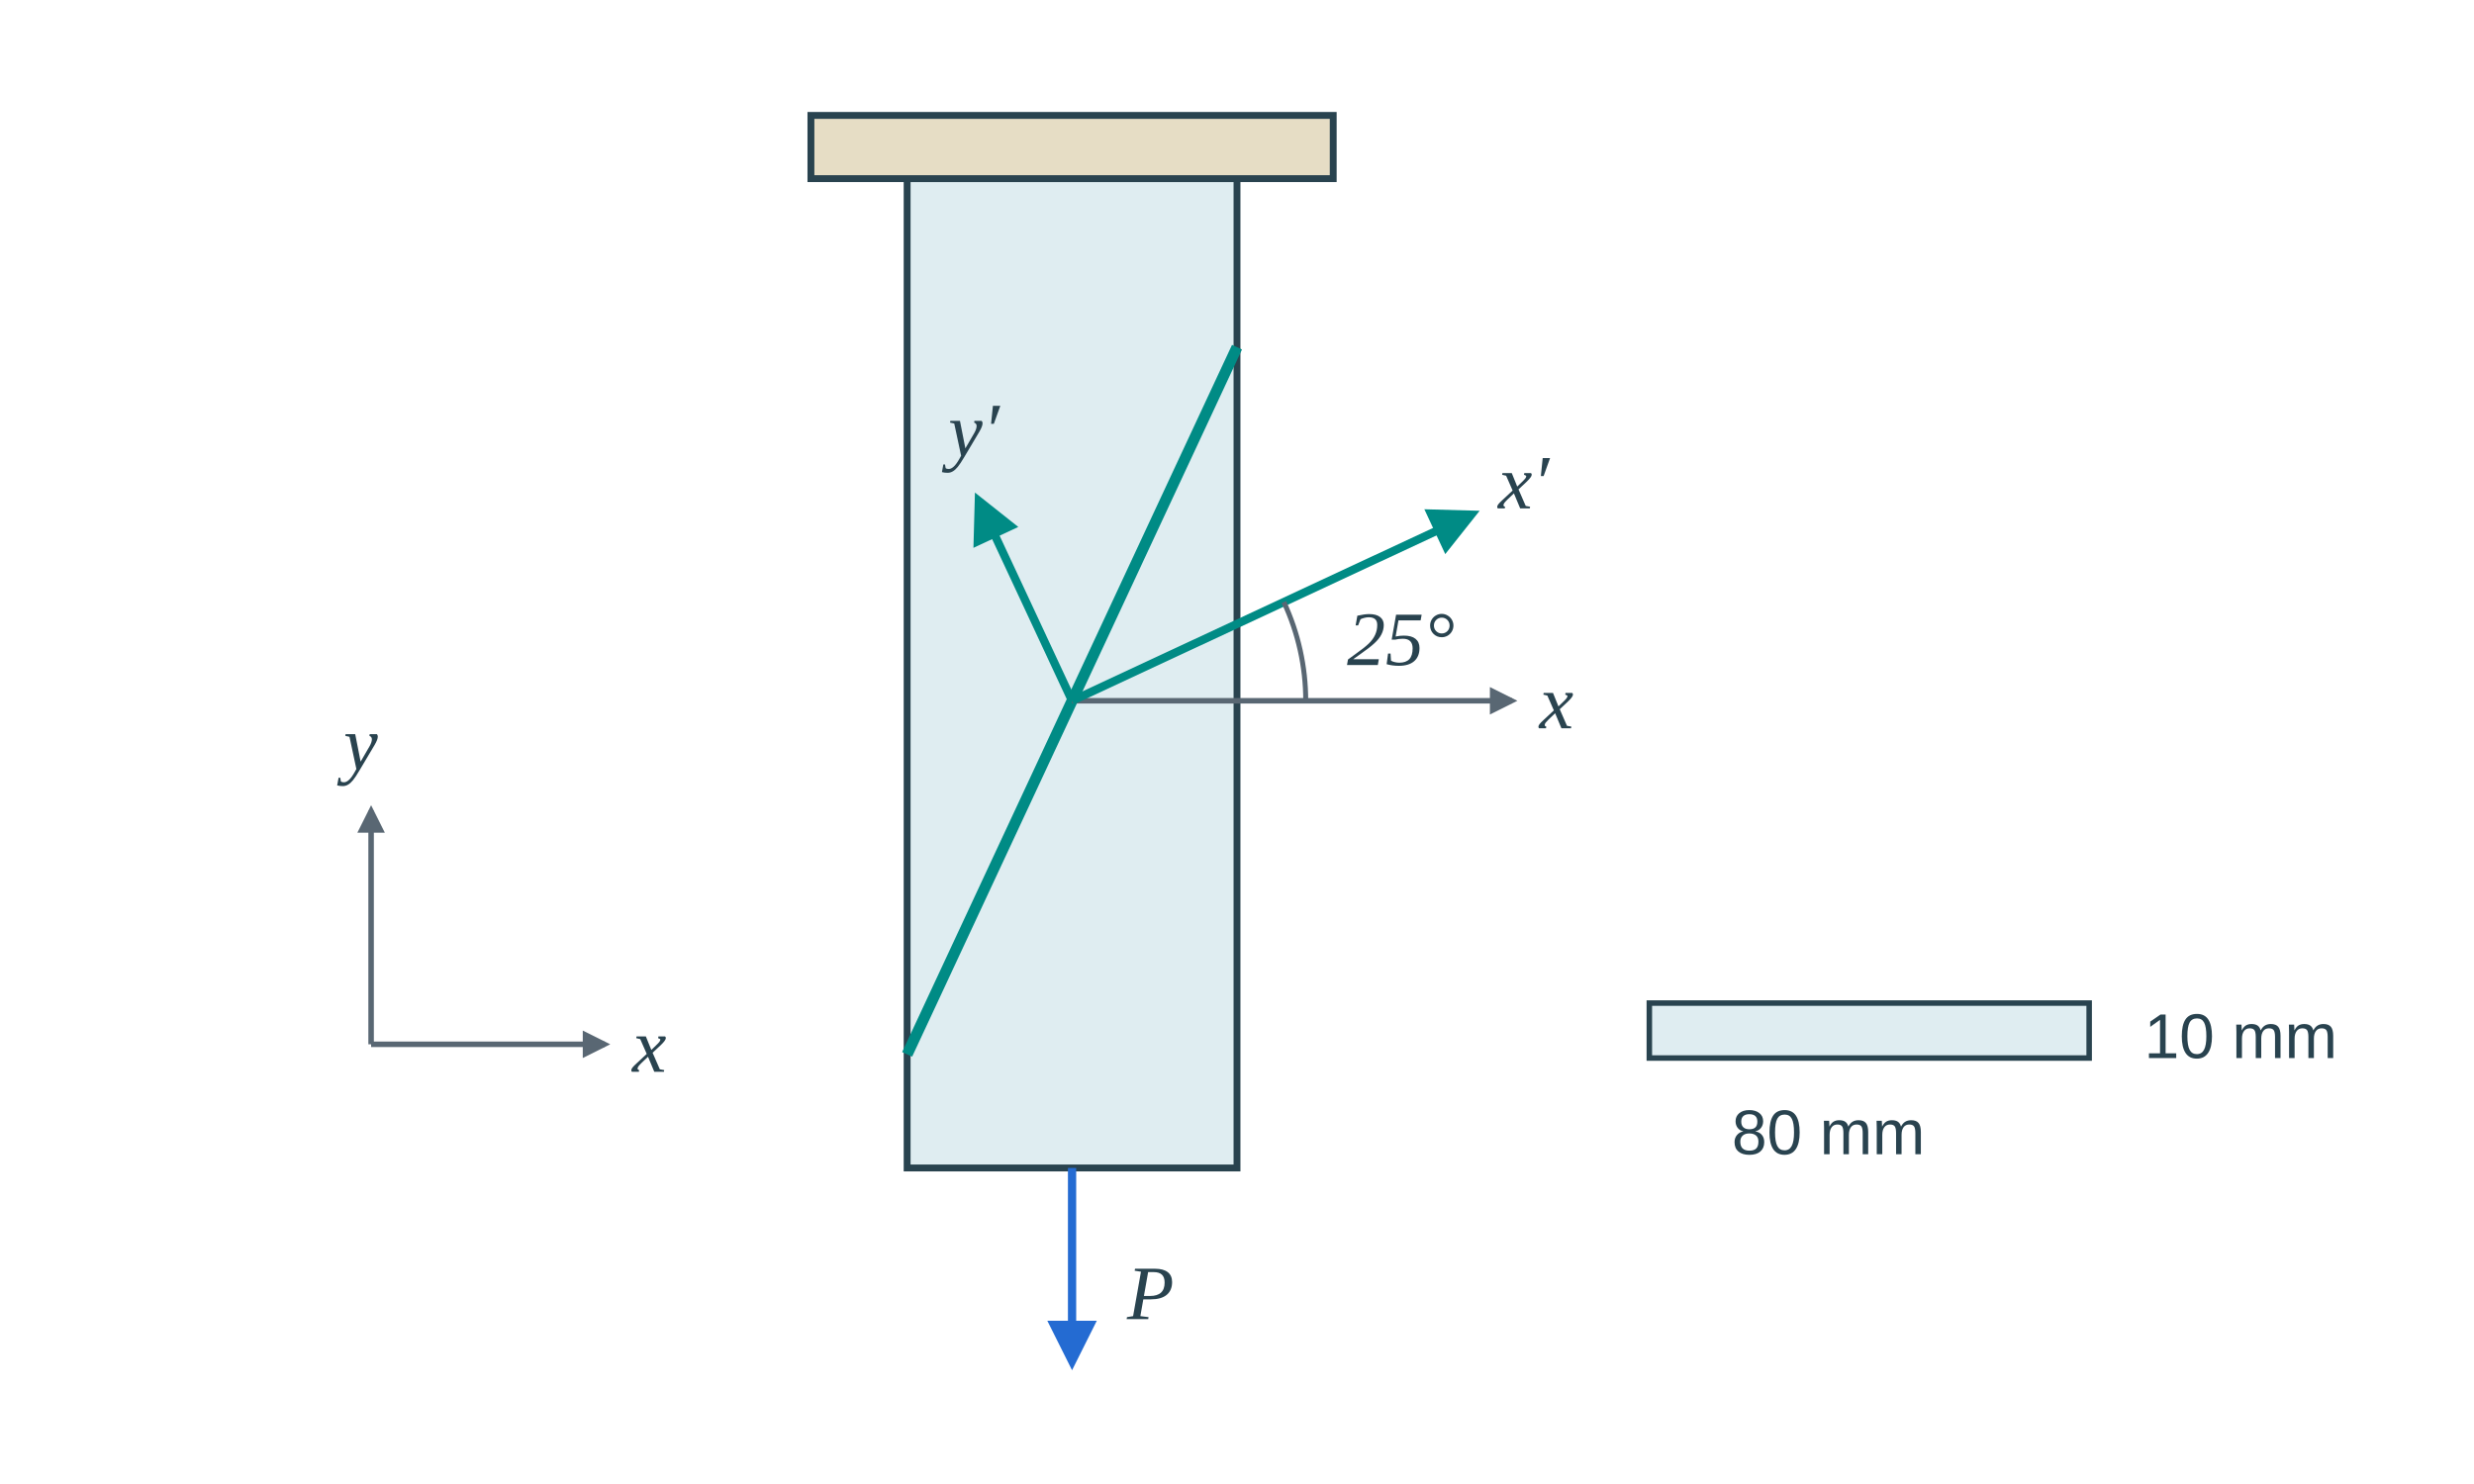
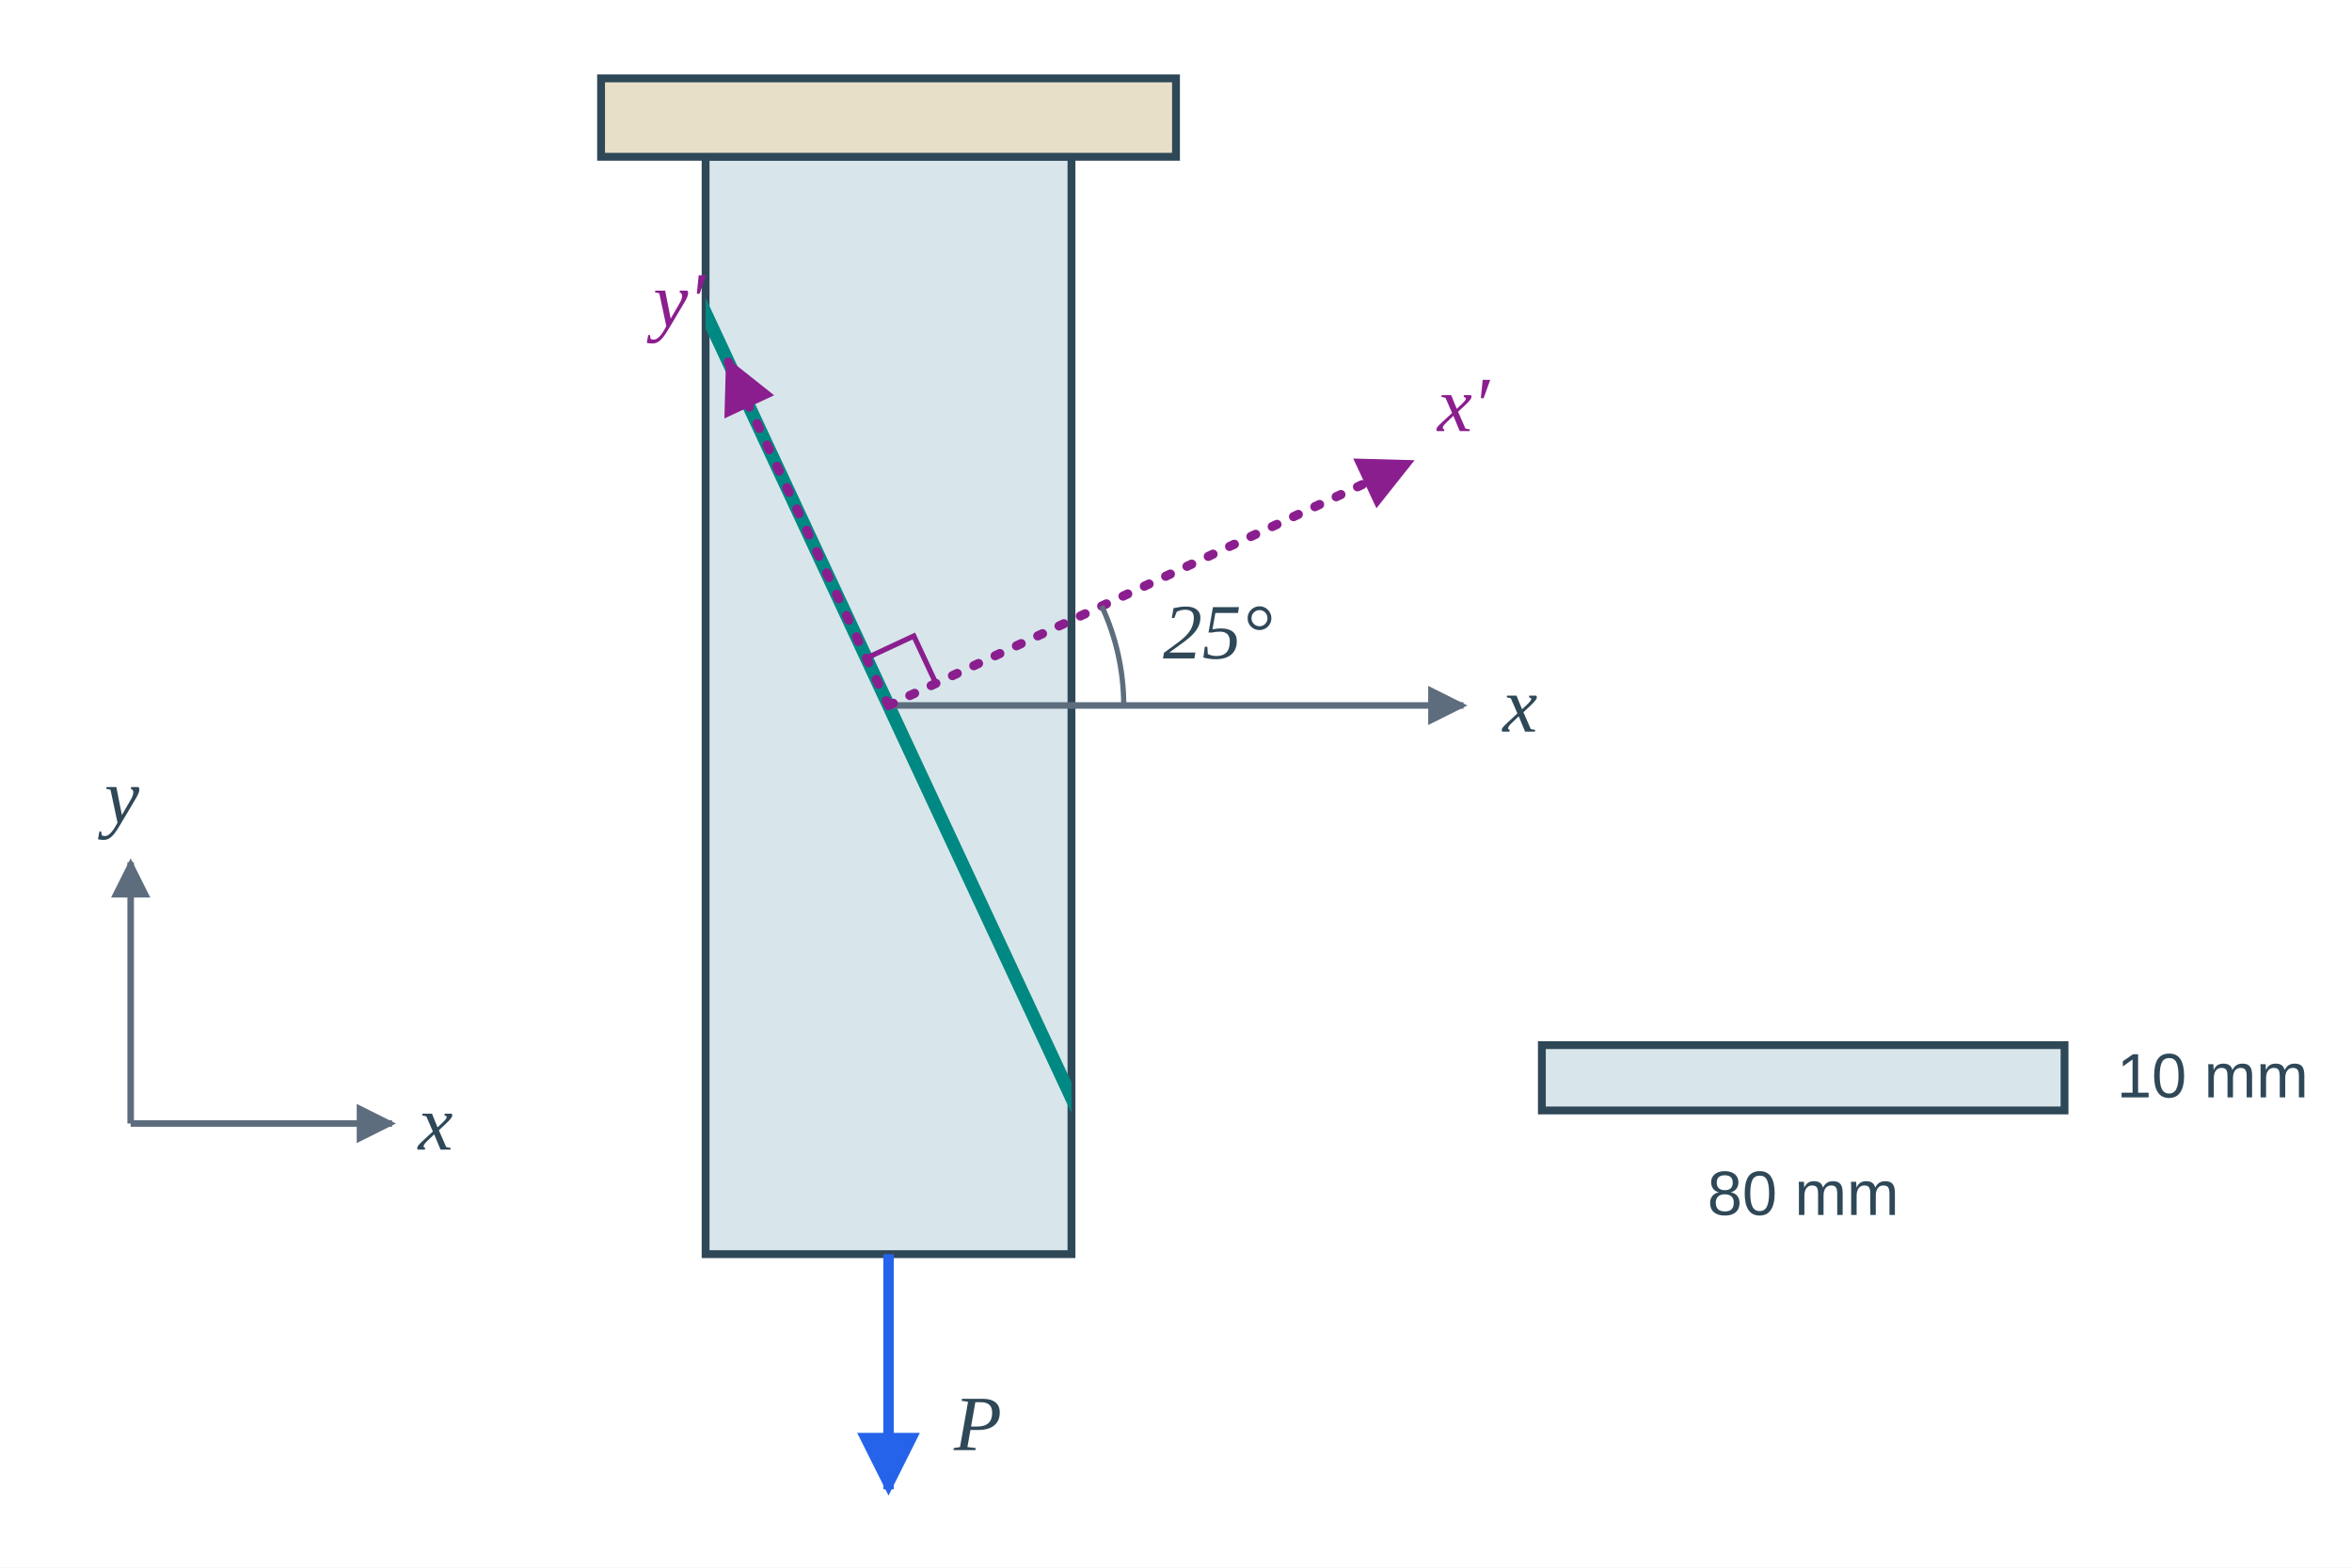
- <svg xmlns="http://www.w3.org/2000/svg" viewBox="0 0 900 540" role="img" aria-labelledby="title">
+ <svg xmlns="http://www.w3.org/2000/svg" viewBox="0 0 900 600">
  <defs>
-     <marker id="load" viewBox="0 0 10 10" refX="8" refY="5" markerWidth="6" markerHeight="6" orient="auto">
-       <path d="M0 0 L10 5 L0 10 Z" fill="#246bd2" stroke="none" />
+     <marker id="arrow-dark" viewBox="0 0 10 10" refX="9" refY="5" markerWidth="6" markerHeight="6" orient="auto">
+       <path d="M0 0 L10 5 L0 10 Z" fill="#5d6d7e" />
    </marker>
-     <marker id="shear" viewBox="0 0 10 10" refX="8" refY="5" markerWidth="6" markerHeight="6" orient="auto">
-       <path d="M0 0 L10 5 L0 10 Z" fill="#008b85" stroke="none" />
+     <marker id="arrow-purple" viewBox="0 0 10 10" refX="9" refY="5" markerWidth="6" markerHeight="6" orient="auto">
+       <path d="M0 0 L10 5 L0 10 Z" fill="#8b1e8f" />
    </marker>
-     <marker id="axis" viewBox="0 0 10 10" refX="8" refY="5" markerWidth="5" markerHeight="5" orient="auto">
-       <path d="M0 0 L10 5 L0 10 Z" fill="#596773" stroke="none" />
+     <marker id="arrow-blue" viewBox="0 0 10 10" refX="9" refY="5" markerWidth="6" markerHeight="6" orient="auto">
+       <path d="M0 0 L10 5 L0 10 Z" fill="#2563eb" />
    </marker>
-     <style>text{font-family:Arial,Helvetica,sans-serif;font-size:23px;fill:#29434f}.math{font-family:Georgia,'Times New Roman',serif;font-style:italic;font-size:28px}.small{font-size:19px}.load,.shear,.axis{fill:none;stroke-linecap:butt;stroke-width:3;marker-end:url(#load);stroke:#246bd2}.shear{stroke:#008b85;marker-end:url(#shear)}.axis{stroke:#596773;stroke-width:2;marker-end:url(#axis)}.guide{fill:none;stroke:#8a959e;stroke-width:1.5;stroke-dasharray:7 6}</style>
+     <clipPath id="specimen-clip">
+       <rect x="270" y="60" width="140" height="420" />
+     </clipPath>
  </defs>
-   <rect width="900" height="540" fill="white" />
-   <path d="M330 65 H450 V425 H330 Z" fill="#dfedf1" stroke="#29434f" stroke-width="2.5" />
-   <rect x="295" y="42" width="190" height="23" fill="#e6ddc5" stroke="#29434f" stroke-width="2.5" />
-   <path d="M330 383.67 L450 126.33" stroke="#008b85" stroke-width="4" />
-   <path class="axis" d="M390 255 L550 255" />
-   <text x="560" y="265" class="math">x</text>
-   <path class="shear" d="M390 255 L535.009 187.381" />
-   <text x="545" y="185" class="math">x′</text>
-   <path class="shear" d="M390 255 L356.191 182.495" />
-   <text x="345" y="166" class="math">y′</text>
-   <path d="M475 255 A85 85 0 0 0 467.036 219.077" fill="none" stroke="#596773" stroke-width="1.8" />
-   <text x="490" y="242" class="math">25°</text>
-   <path class="load" d="M390 425 L390 495" />
-   <text x="410" y="480" class="math">P</text>
-   <path class="axis" d="M135 380 L220 380" />
-   <path class="axis" d="M135 380 L135 295" />
-   <text x="230" y="390" class="math">x</text>
-   <text x="125" y="280" class="math">y</text>
-   <rect x="600" y="365" width="160" height="20" fill="#dfedf1" stroke="#29434f" stroke-width="2" />
-   <text x="630" y="420" class="">80 mm</text>
-   <text x="780" y="385" class="">10 mm</text>
+   <style>
+     .member {
+       fill: #d8e6eb;
+       stroke: #2f4858;
+       stroke-width: 3;
+     }
+ 
+     .support {
+       fill: #e7dfc8;
+       stroke: #2f4858;
+       stroke-width: 3;
+     }
+ 
+     .joint {
+       stroke: #008982;
+       stroke-width: 5;
+     }
+ 
+     .axis {
+       stroke: #5d6d7e;
+       stroke-width: 2.5;
+       fill: none;
+       marker-end: url(#arrow-dark);
+     }
+ 
+     .rotated-axis {
+       stroke: #8b1e8f;
+       stroke-width: 3.5;
+       stroke-dasharray: 2 7;
+       stroke-linecap: round;
+       fill: none;
+       marker-end: url(#arrow-purple);
+     }
+ 
+     .load {
+       stroke: #2563eb;
+       stroke-width: 4;
+       marker-end: url(#arrow-blue);
+     }
+ 
+     .label {
+       font-family: "Times New Roman", serif;
+       font-size: 30px;
+       fill: #2f4858;
+       font-style: italic;
+     }
+ 
+     .rotated-label {
+       font-family: "Times New Roman", serif;
+       font-size: 30px;
+       fill: #8b1e8f;
+       font-style: italic;
+     }
+ 
+     .dimension {
+       font-family: Arial, sans-serif;
+       font-size: 24px;
+       fill: #2f4858;
+     }
+ 
+     .angle {
+       stroke: #5d6d7e;
+       stroke-width: 2;
+       fill: none;
+     }
+   </style>
+   <rect width="900" height="600" fill="white" />
+   <rect x="270" y="60" width="140" height="420" class="member" />
+   <rect x="230" y="30" width="220" height="30" class="support" />
+   <g clip-path="url(#specimen-clip)">
+     <g transform="translate(340 270) rotate(-25)">
+       <line x1="0" y1="-250" x2="0" y2="250" class="joint" />
+     </g>
+   </g>
+   <line x1="50" y1="430" x2="150" y2="430" class="axis" />
+   <line x1="50" y1="430" x2="50" y2="330" class="axis" />
+   <text x="160" y="440" class="label">x</text>
+   <text x="40" y="315" class="label">y</text>
+   <line x1="340" y1="480" x2="340" y2="570" class="load" />
+   <text x="365" y="555" class="label">P</text>
+   <line x1="340" y1="270" x2="560" y2="270" class="axis" />
+   <text x="575" y="280" class="label">x</text>
+   <g transform="translate(340 270) rotate(-25)">
+     <line x1="0" y1="0" x2="220" y2="0" class="rotated-axis" />
+     <line x1="0" y1="0" x2="0" y2="-145" class="rotated-axis" />
+     <path d="M0 -20 H20 V0" stroke="#8b1e8f" stroke-width="2" fill="none" />
+   </g>
+   <text x="550" y="165" class="rotated-label">x′</text>
+   <text x="250" y="125" class="rotated-label">y′</text>
+   <path d="M430 270            A90 90 0 0 0 421.568 231.964" class="angle" />
+   <text x="445" y="252" class="label">25°</text>
+   <rect x="590" y="400" width="200" height="25" class="member" />
+   <text x="690" y="465" text-anchor="middle" class="dimension">80 mm</text>
+   <text x="810" y="420" class="dimension">10 mm</text>
</svg>
